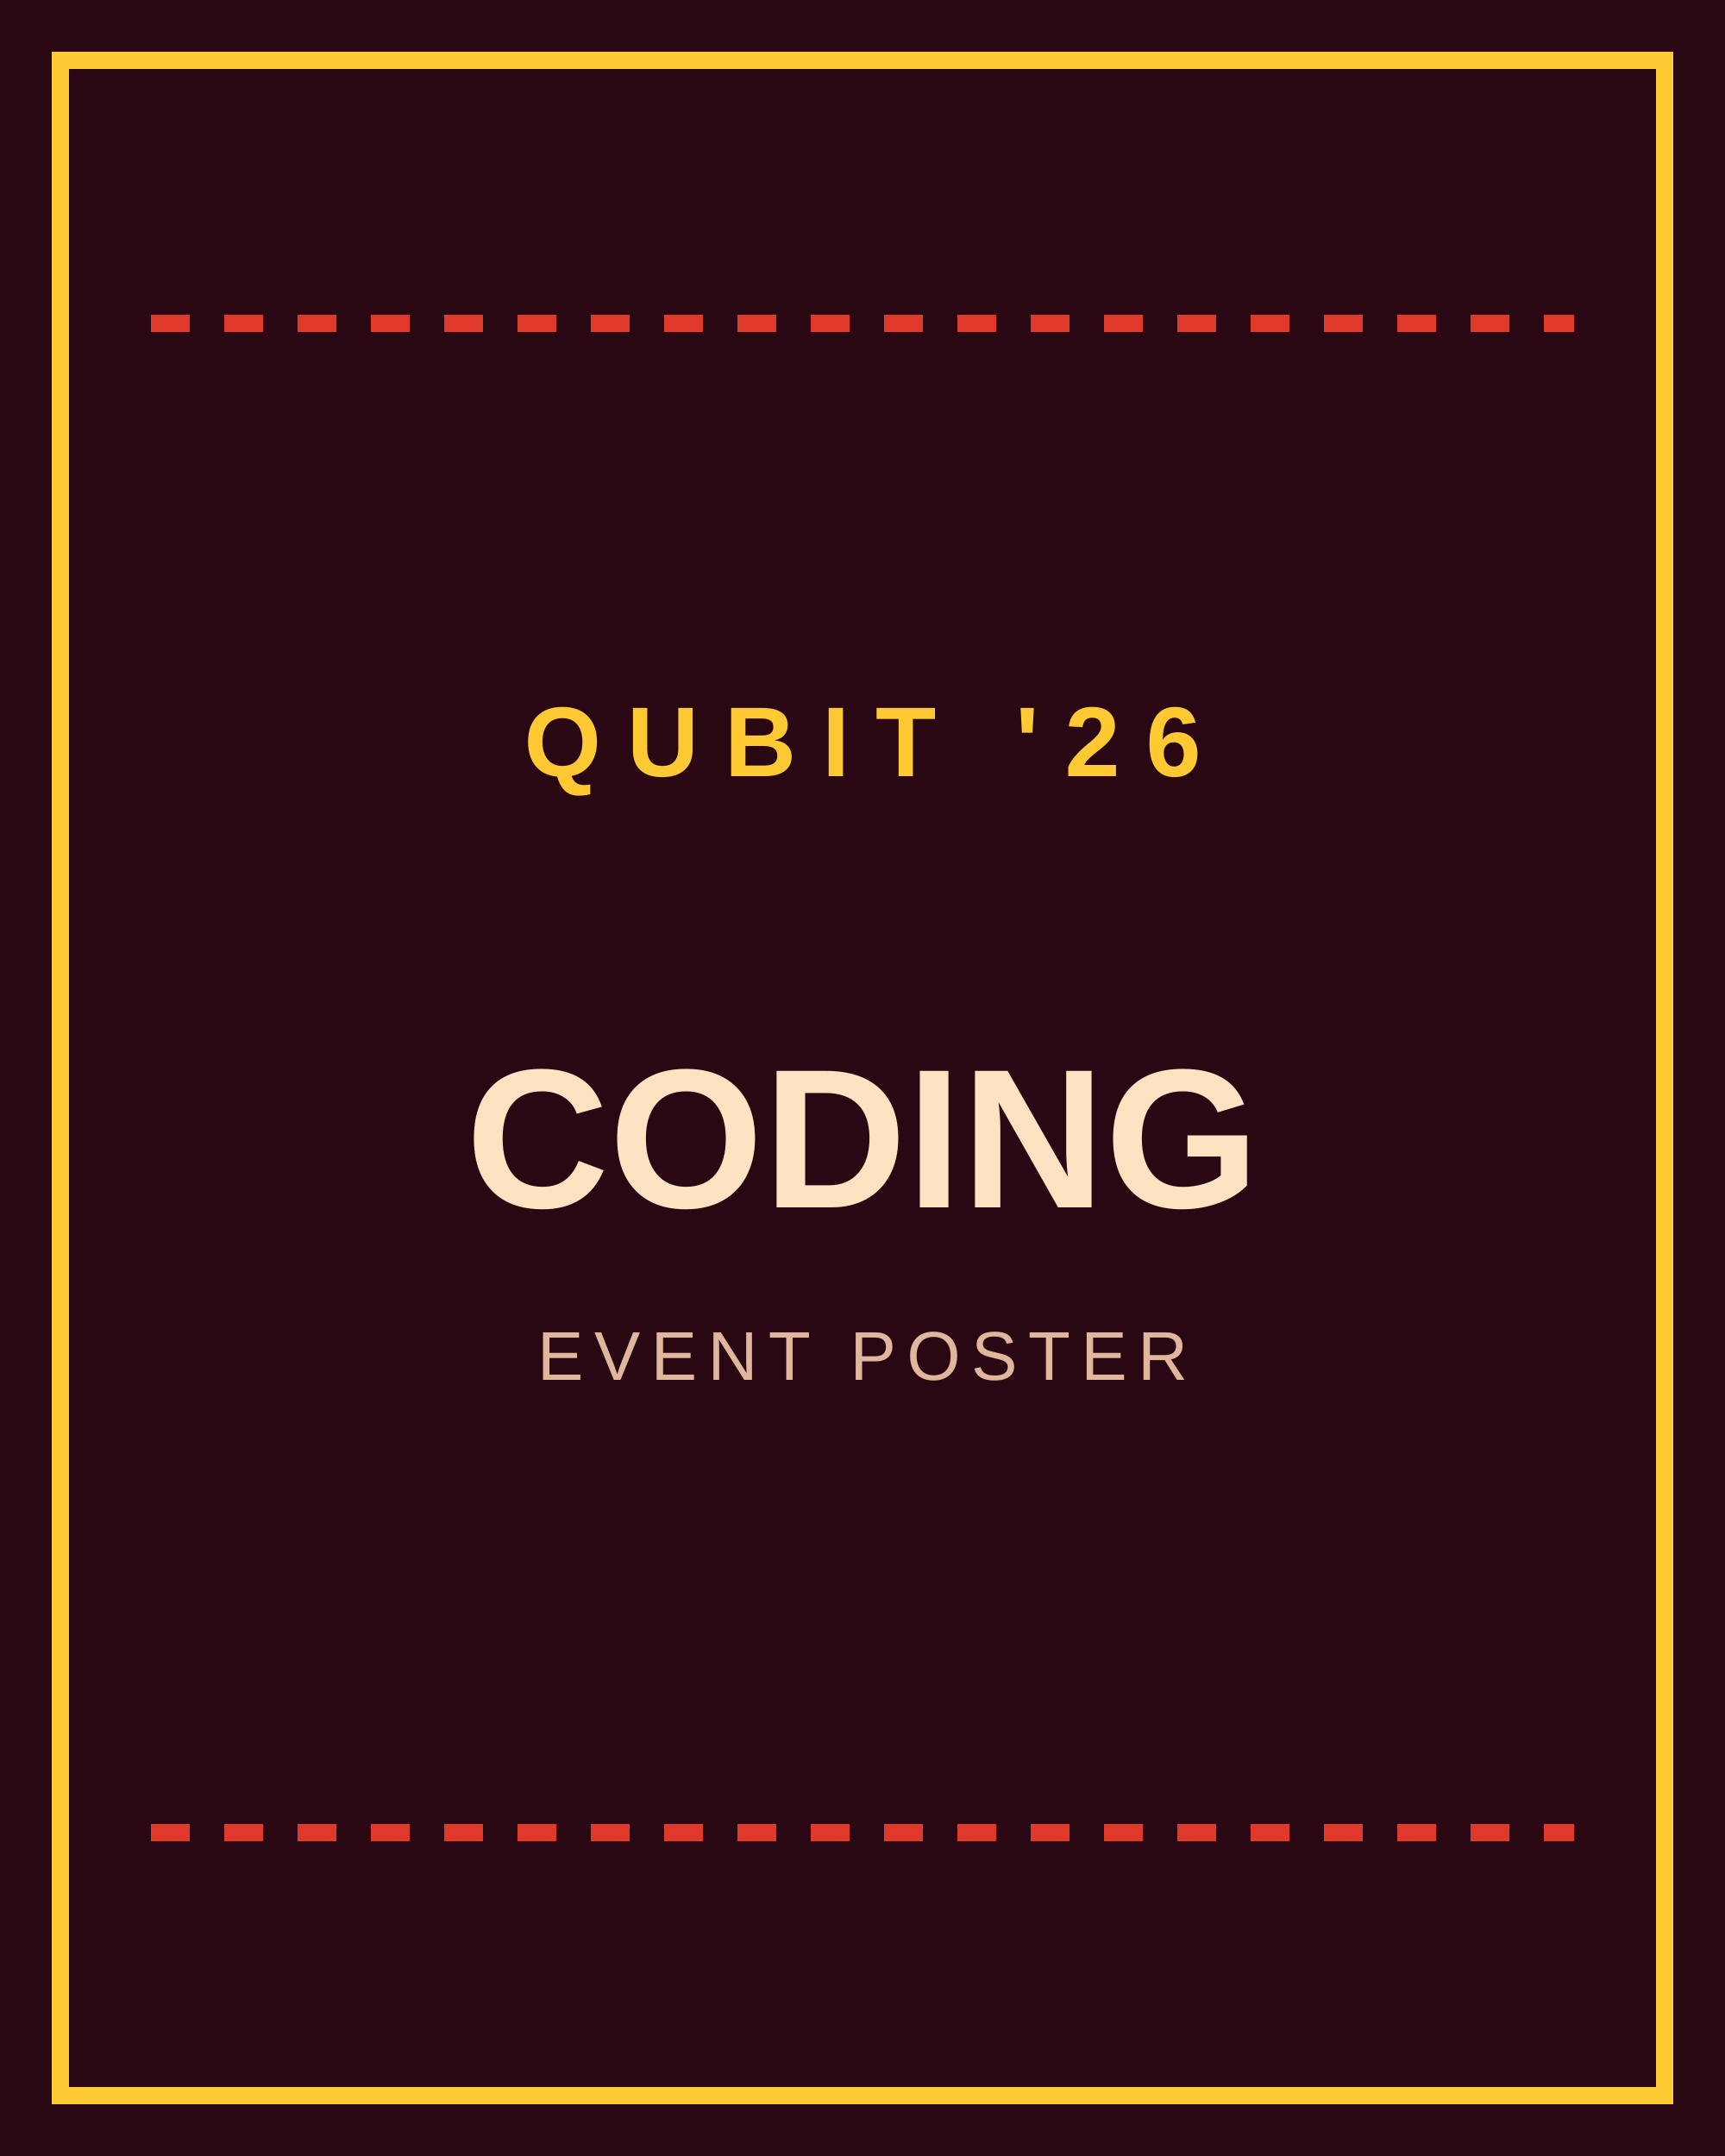
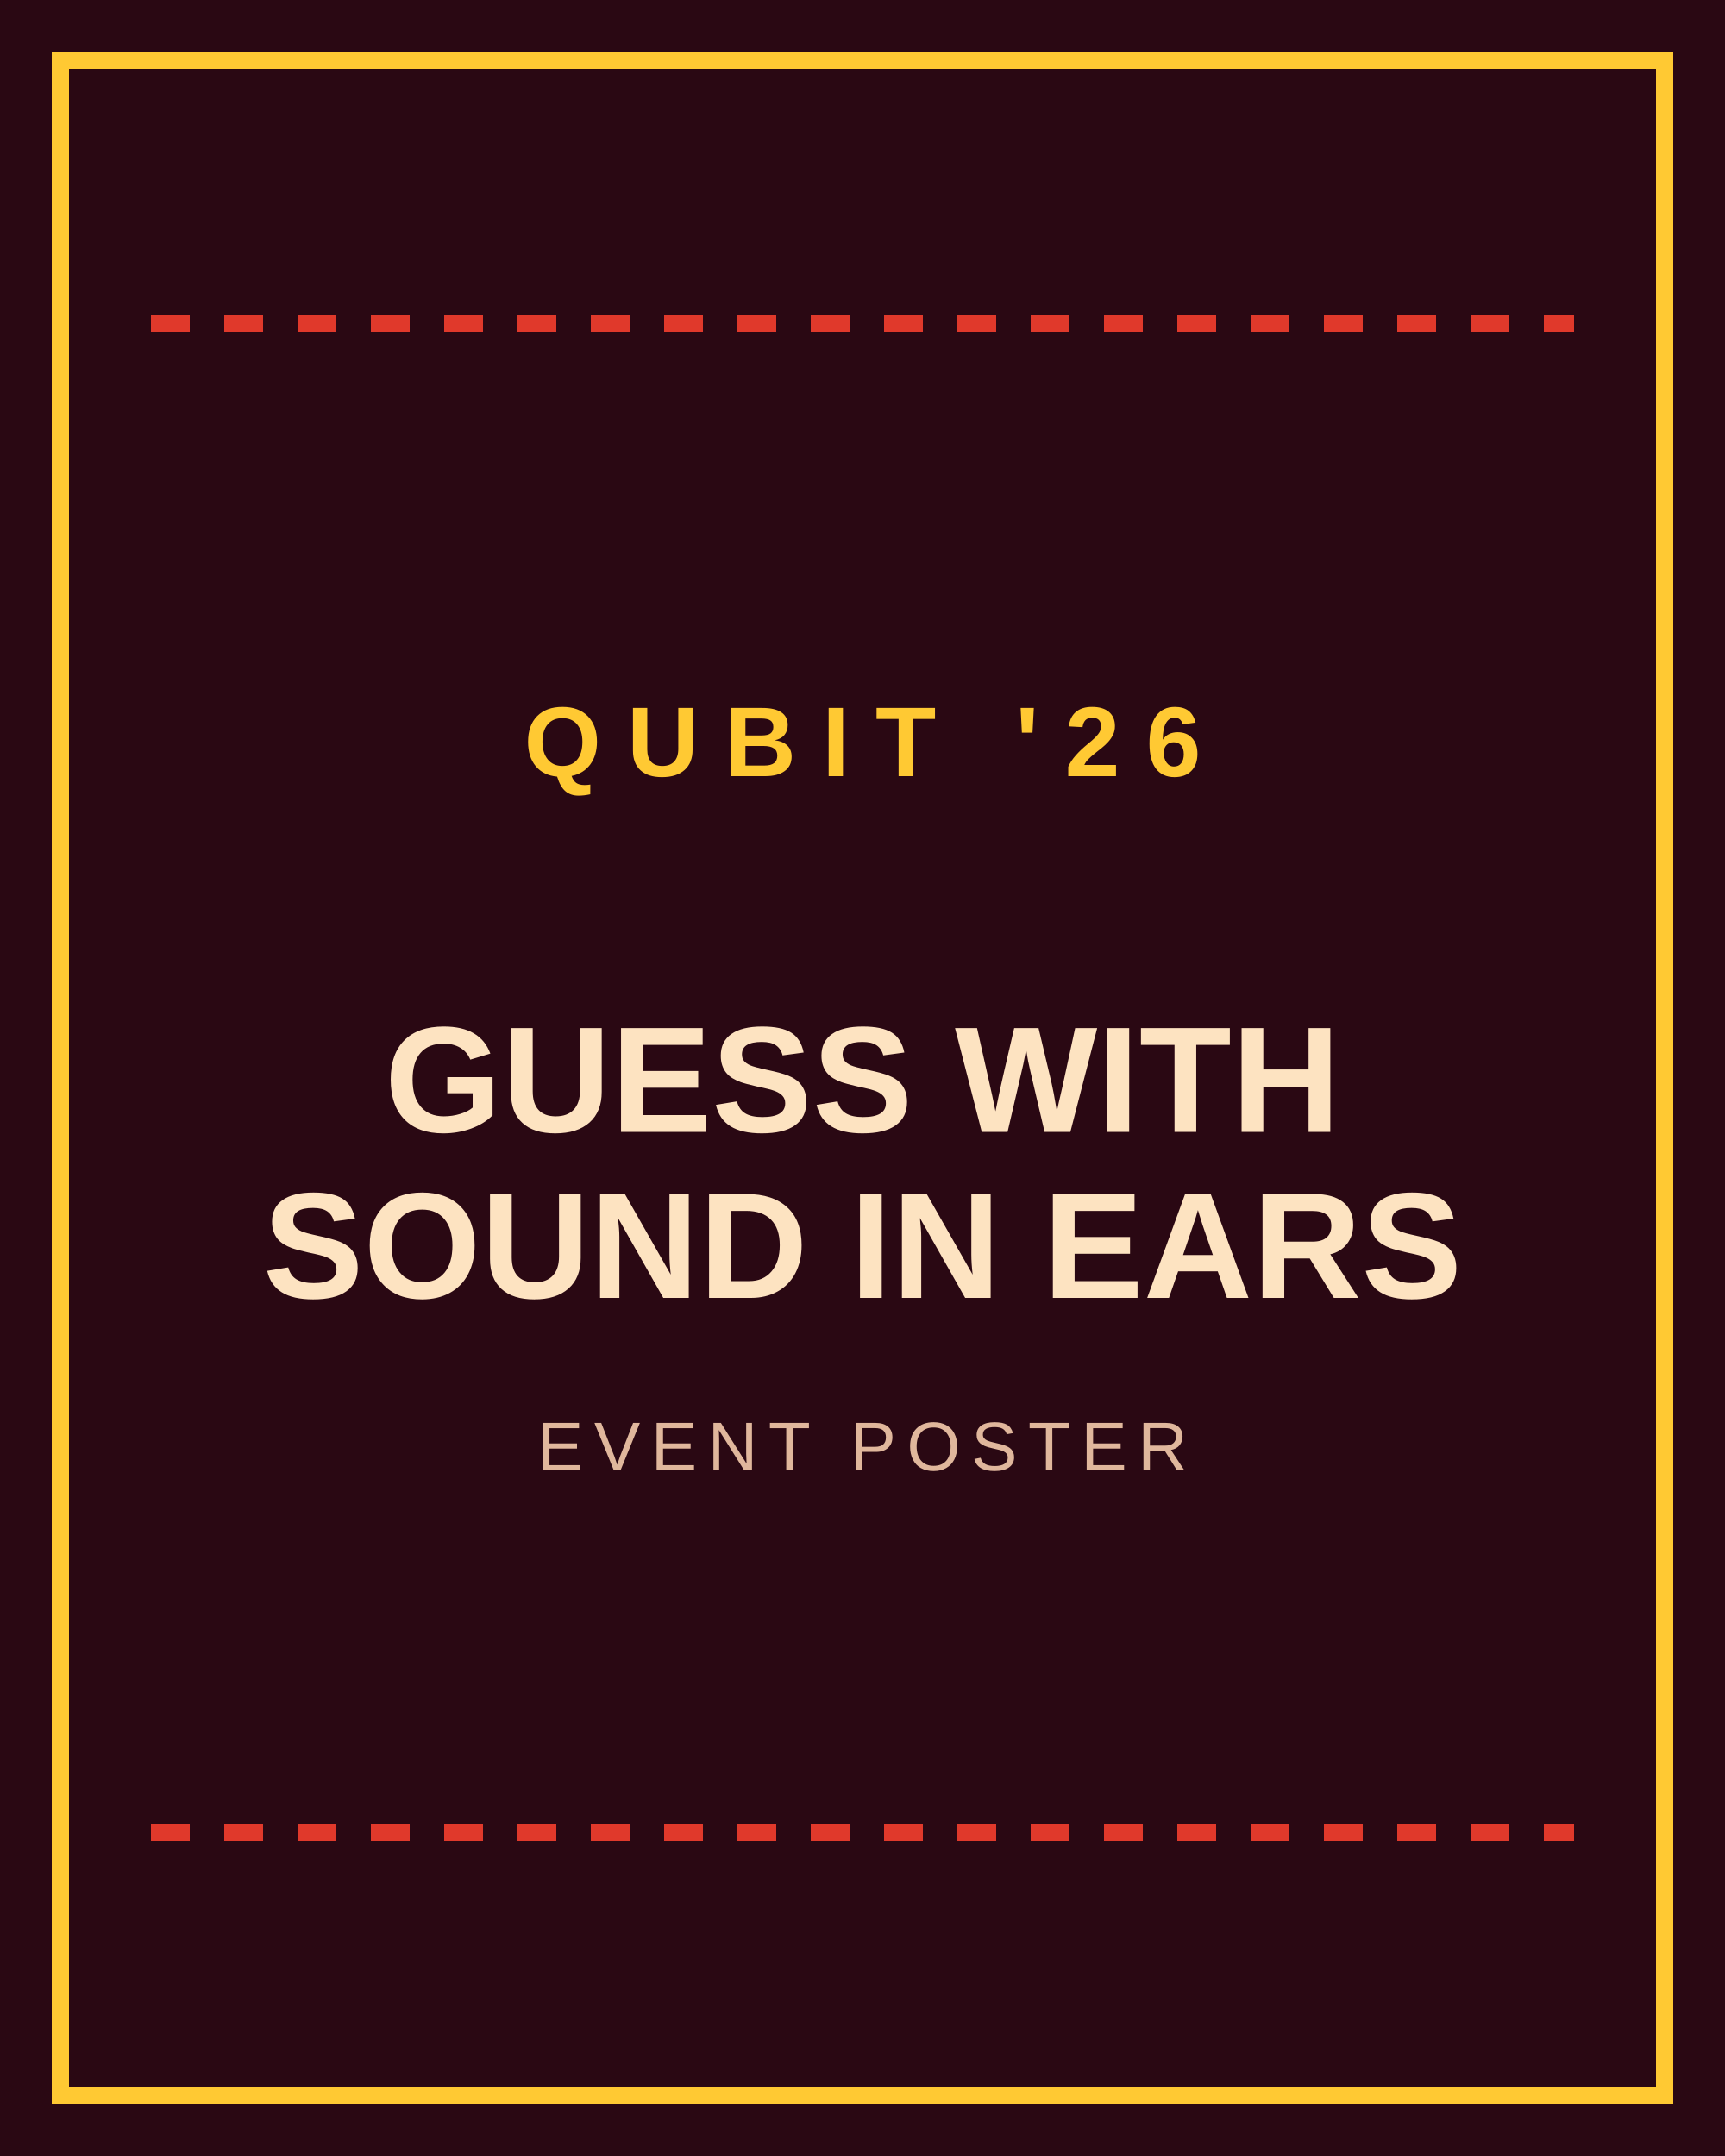
<svg xmlns="http://www.w3.org/2000/svg" viewBox="0 0 800 1000">
  <rect width="800" height="1000" fill="#2a0813" />
  <rect x="28" y="28" width="744" height="944" fill="none" stroke="#ffc933" stroke-width="8" />
  <path d="M70 150h660M70 850h660" stroke="#e0392b" stroke-width="8" stroke-dasharray="18 16" />
  <text x="400" y="360" fill="#ffc933" font-family="Arial,sans-serif" font-size="46" font-weight="700" letter-spacing="12" text-anchor="middle">QUBIT '26</text>
-   <text x="400" y="560" fill="#fde3c1" font-family="Arial,sans-serif" font-size="92" font-weight="900" text-anchor="middle">CODING</text>
-   <text x="400" y="640" fill="#e0b79c" font-family="Arial,sans-serif" font-size="32" letter-spacing="5" text-anchor="middle">EVENT POSTER</text>
+   <text x="400" y="525" fill="#fde3c1" font-family="Arial,sans-serif" font-size="70" font-weight="900" text-anchor="middle">GUESS WITH</text>
+   <text x="400" y="602" fill="#fde3c1" font-family="Arial,sans-serif" font-size="70" font-weight="900" text-anchor="middle">SOUND IN EARS</text>
+   <text x="400" y="682" fill="#e0b79c" font-family="Arial,sans-serif" font-size="32" letter-spacing="5" text-anchor="middle">EVENT POSTER</text>
</svg>
